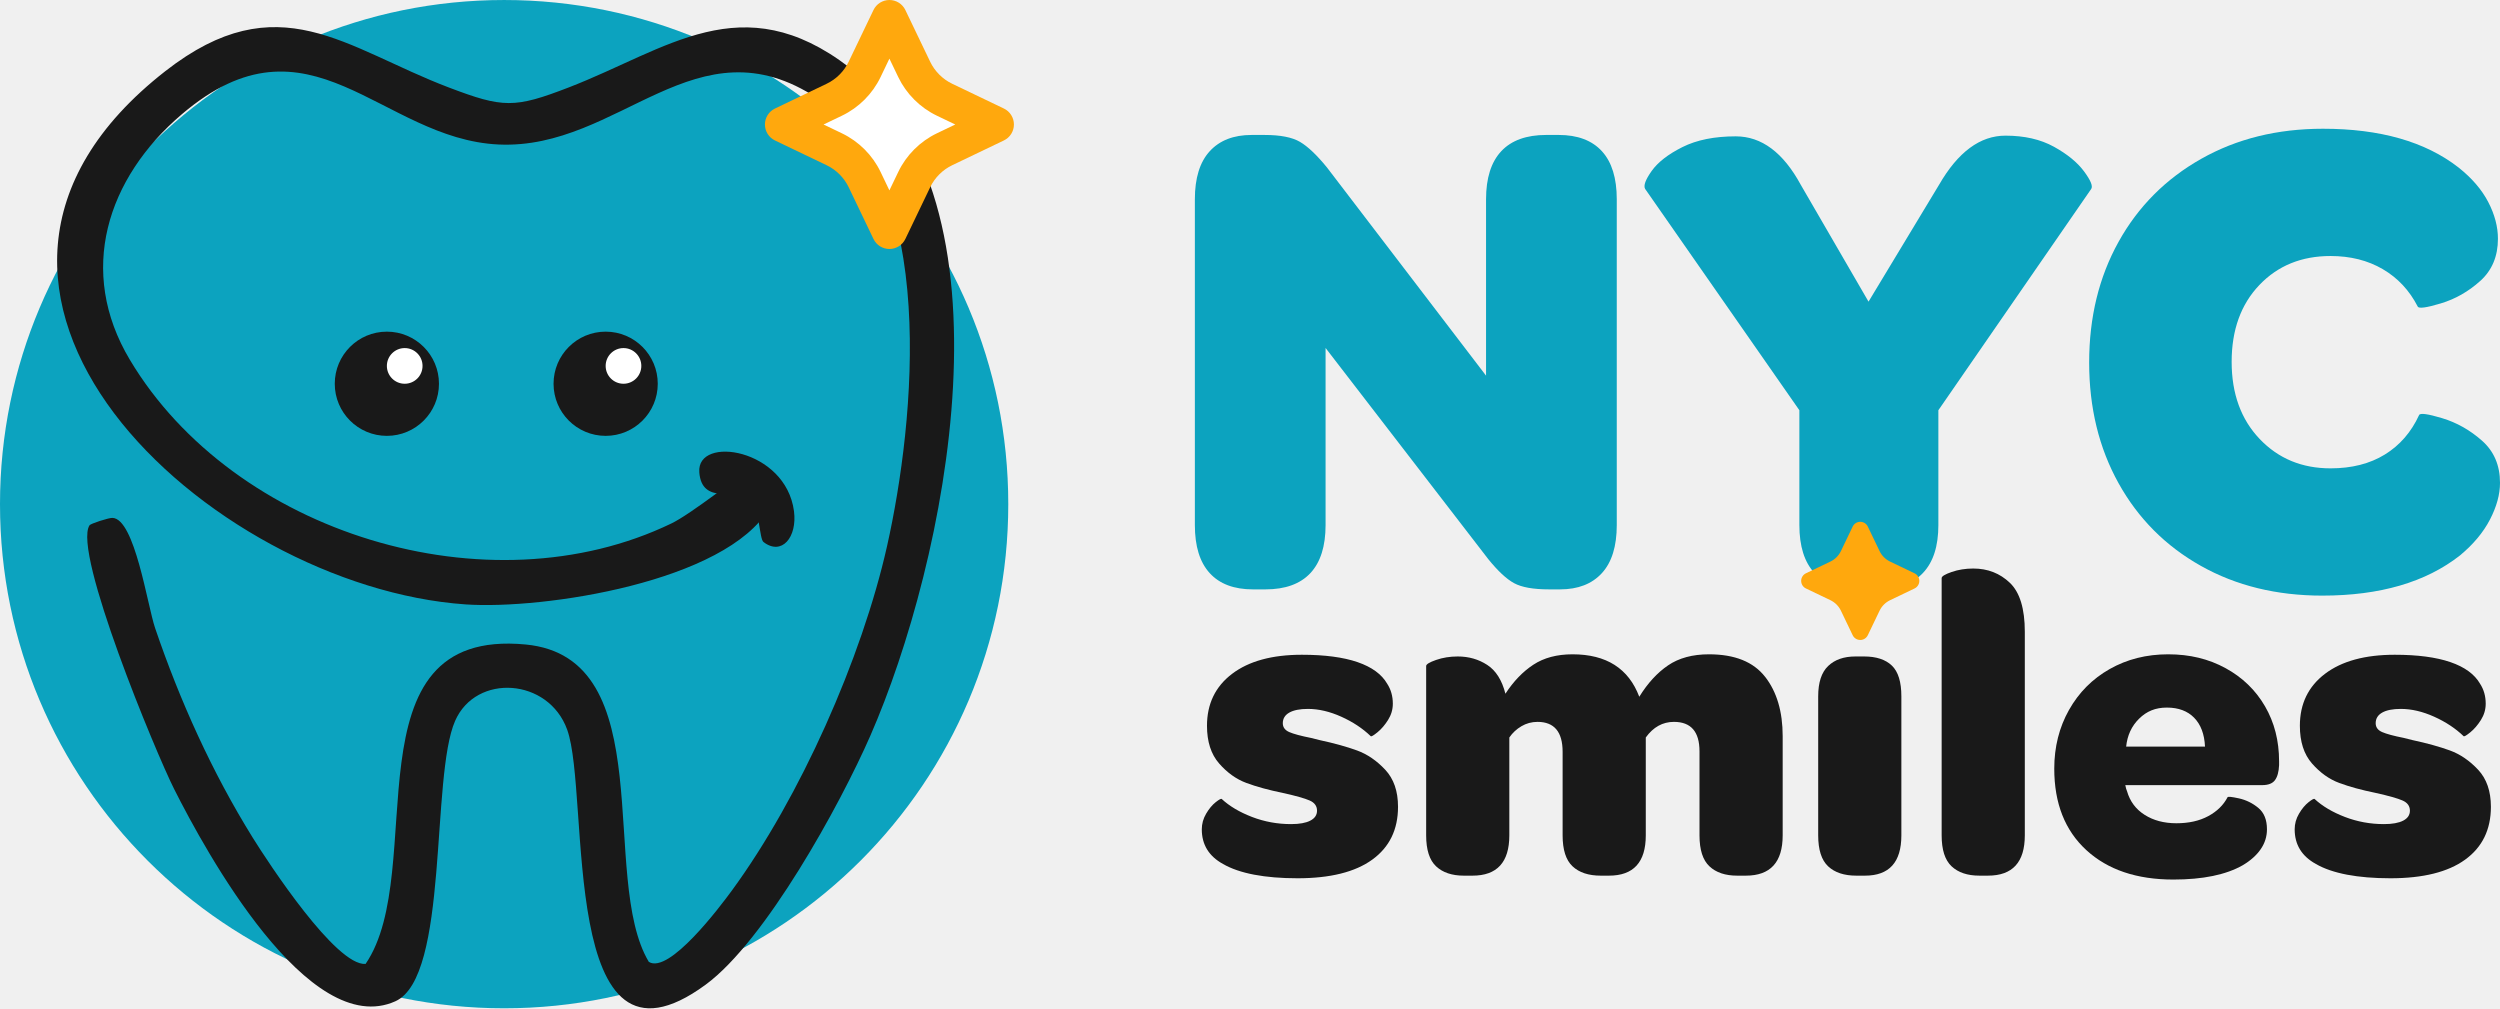
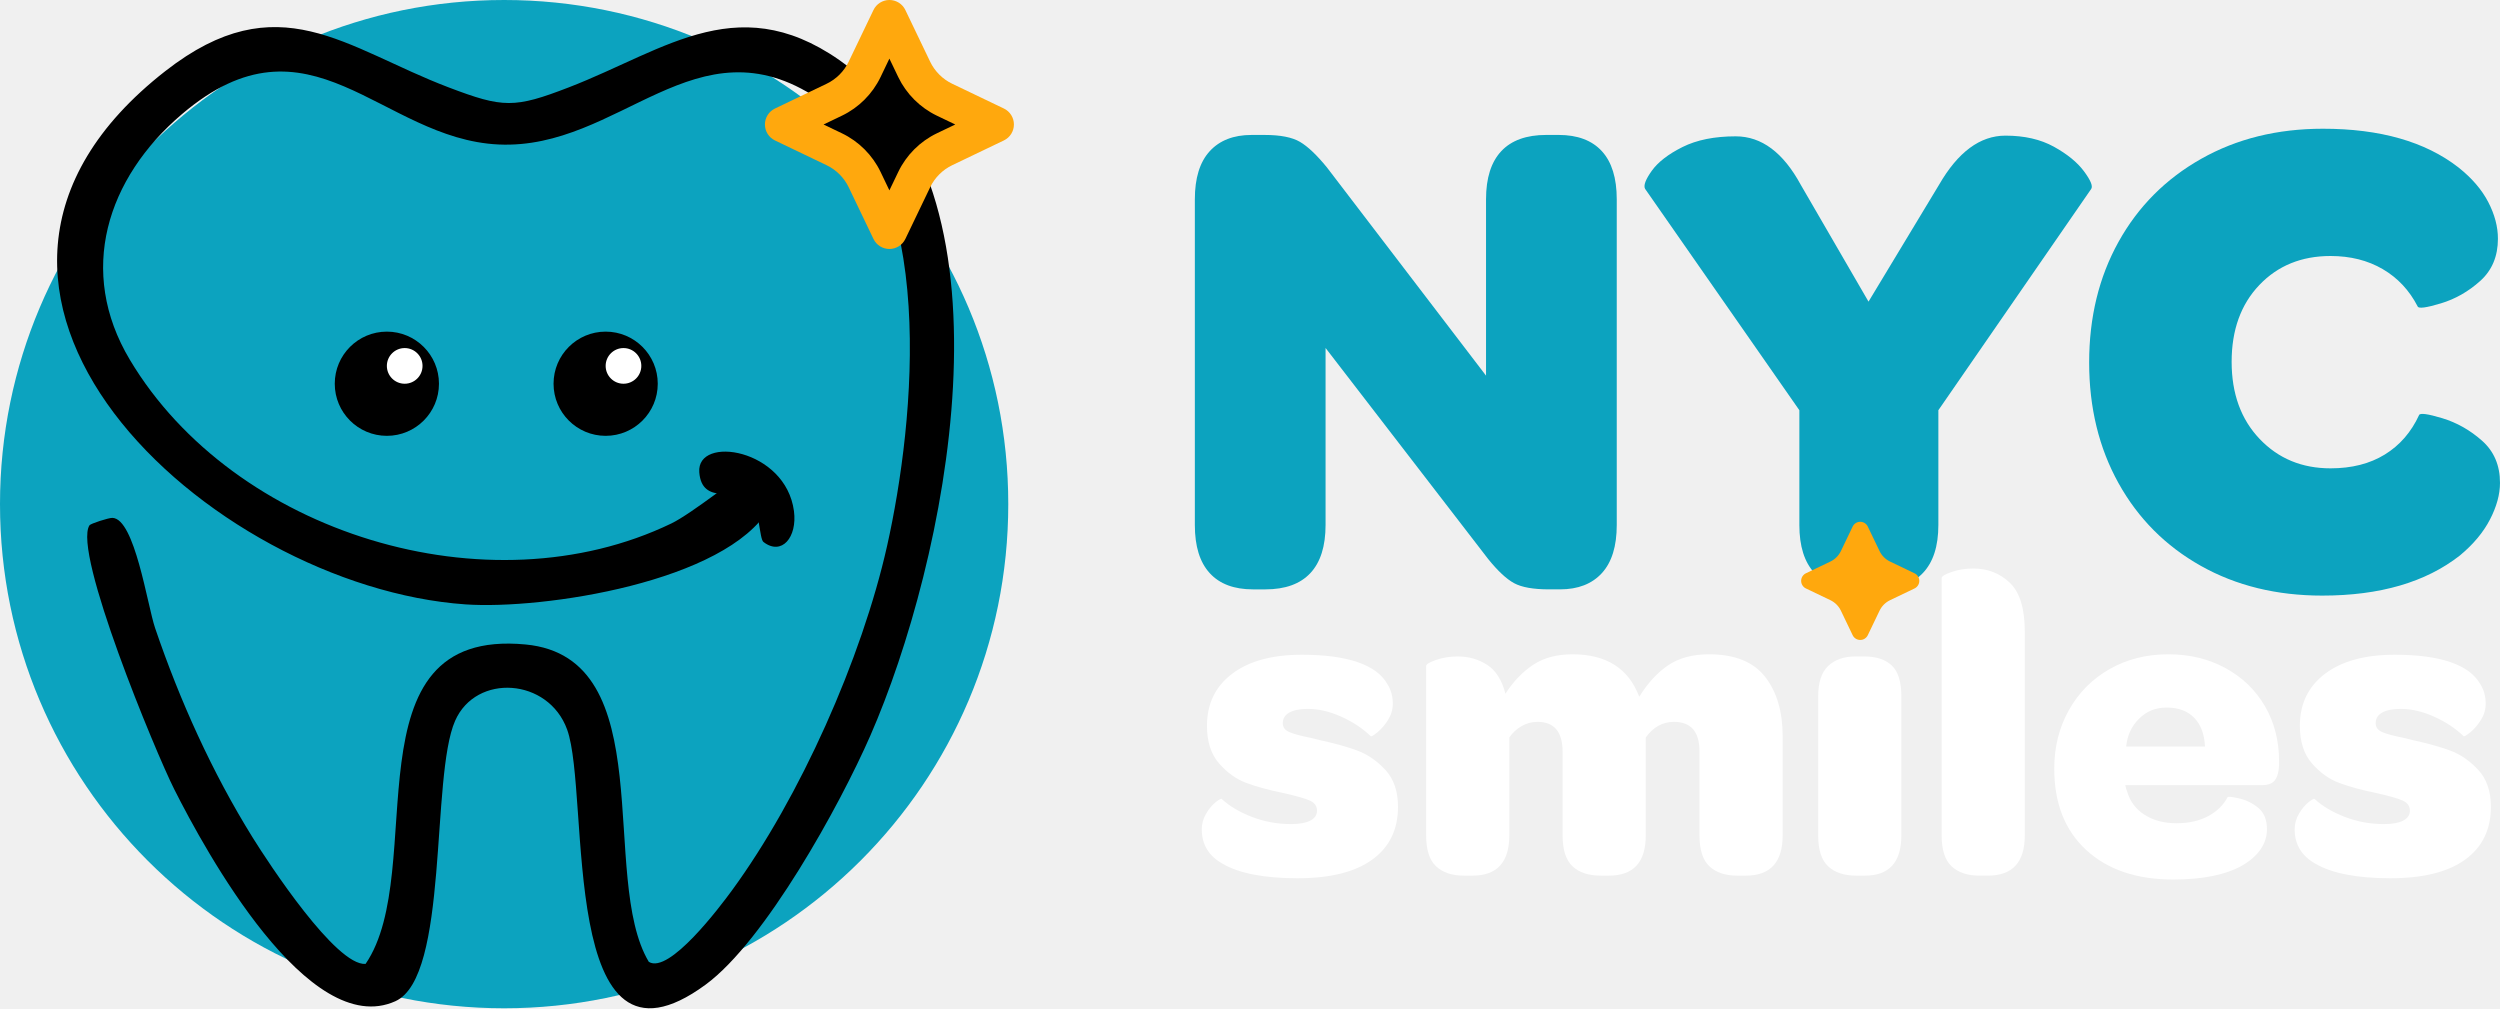
- <svg xmlns="http://www.w3.org/2000/svg" id="Layer_2" data-name="Layer 2" viewBox="0 0 2203.81 888.86">
+ <svg xmlns="http://www.w3.org/2000/svg" id="Layer_2" data-name="Layer 2" viewBox="0 0 2203.82 888.82">
  <defs>
    <style>
      .cls-1 {
        fill: #ffa80d;
      }

      .cls-2 {
        fill: #fff;
      }

      .cls-3 {
        fill: #0ca3bf;
      }
- 
-       .cls-4 {
-         fill: #191919;
-       }
    </style>
  </defs>
  <g id="Camada_1" data-name="Camada 1">
    <g>
-       <circle class="cls-3" cx="444.41" cy="444.42" r="444.41" />
+       <circle class="cls-3" cx="444.41" cy="444.41" r="444.41" />
      <g>
        <g>
-           <path class="cls-4" d="M78.87,463.08c.96-1.48,16.8-6.63,20.18-6.55,19.75.45,30.86,77.1,37.67,97.11,21.81,64.05,50.24,127.09,85.93,184.57,14.33,23.07,73.59,113.43,99.62,111.51,56.56-82.51-19.38-296.83,141.03-281.59,120.59,11.46,64.33,205.87,108.65,279.78,17.87,11.16,62.91-48.82,73.1-62.72,60.1-82.02,114.76-204.94,136.97-304.05,24.43-109.03,46.34-322.75-60.98-394.19-107.3-71.43-174.59,45.39-281.52,40.43-103.8-4.82-166.32-122.8-279.12-26.77-66.34,56.48-92.52,138.57-45.92,216.57,91.44,153.09,315.88,222.11,477.34,144.28,18.27-8.81,61.5-43.76,66.69-45.27,23.99-6.98,31.77,11.14,19.7,31.73-38.17,65.11-199.3,89.6-267.76,84.88C184.76,517.23-101.85,255.86,145.9,62.59c99.5-77.62,158.42-20.17,249.79,14.54,47.86,18.19,57.81,18.42,105.73-.08,86.76-33.51,152.77-90.26,247.22-17.68,152.51,117.18,85.18,437.05,18.56,589.24-26.71,61.02-92.6,180.82-145.16,219.41-130.67,95.95-101.3-167.39-122.06-224.82-16.49-45.63-80.32-49.79-98.77-7.77-21.71,49.44-5.16,225.78-52.65,247.2-76.43,34.48-167.49-132.34-195.02-187-16.25-32.27-89.68-209.23-74.64-232.53l-.03-.02Z" />
-           <path class="cls-4" d="M673.05,477.81c-3.78-2.91-3.18-29.06-11.9-37.13-11.81-10.93-42.46,5.12-44.7-24.35-2.51-32.93,76.18-20.96,83.46,34.21,3.05,23.16-10.89,39.58-26.85,27.27h-.01Z" />
+           <path d="M78.87,463.07c.96-1.48,16.8-6.63,20.18-6.55,19.75.45,30.86,77.1,37.67,97.11,21.81,64.05,50.24,127.09,85.93,184.57,14.33,23.07,73.59,113.43,99.62,111.51,56.56-82.51-19.38-296.83,141.03-281.59,120.59,11.46,64.33,205.87,108.65,279.78,17.87,11.16,62.91-48.82,73.1-62.72,60.1-82.02,114.76-204.94,136.97-304.05,24.43-109.03,46.34-322.75-60.98-394.19-107.3-71.43-174.59,45.39-281.52,40.43-103.8-4.82-166.32-122.8-279.12-26.77-66.34,56.48-92.52,138.57-45.92,216.57,91.44,153.09,315.88,222.11,477.34,144.28,18.27-8.81,61.5-43.76,66.69-45.27,23.99-6.98,31.77,11.14,19.7,31.73-38.17,65.11-199.3,89.6-267.76,84.88C184.74,517.19-101.88,255.83,145.88,62.56c99.5-77.62,158.42-20.17,249.79,14.54,47.86,18.19,57.81,18.42,105.73-.08,86.76-33.51,152.77-90.26,247.22-17.68,152.51,117.18,85.18,437.05,18.56,589.24-26.71,61.02-92.6,180.82-145.16,219.41-130.67,95.95-101.3-167.39-122.06-224.82-16.49-45.63-80.32-49.79-98.77-7.77-21.71,49.44-5.16,225.78-52.65,247.2-76.43,34.48-167.49-132.34-195.02-187-16.25-32.27-89.68-209.23-74.64-232.53Z" />
+           <path d="M673.04,477.8c-3.78-2.91-3.18-29.06-11.9-37.13-11.81-10.93-42.46,5.12-44.7-24.35-2.51-32.93,76.18-20.96,83.46,34.21,3.05,23.16-10.89,39.58-26.85,27.27Z" />
        </g>
-         <circle class="cls-4" cx="533.9" cy="338.29" r="45.93" />
-         <circle class="cls-2" cx="549.62" cy="322.56" r="15.72" />
-         <circle class="cls-4" cx="341.03" cy="338.29" r="45.93" />
-         <circle class="cls-2" cx="356.76" cy="322.56" r="15.72" />
+         <circle cx="533.9" cy="338.27" r="45.93" />
+         <circle class="cls-2" cx="549.62" cy="322.55" r="15.72" />
+         <circle cx="341.03" cy="338.27" r="45.93" />
+         <circle class="cls-2" cx="356.75" cy="322.55" r="15.72" />
        <g>
-           <path class="cls-2" d="M784.05,15.62l21.83,45.53c5.62,11.71,15.06,21.16,26.78,26.78l45.53,21.83-45.53,21.83c-11.71,5.62-21.16,15.06-26.78,26.78l-21.83,45.53-21.83-45.53c-5.62-11.71-15.06-21.16-26.78-26.78l-45.53-21.83,45.53-21.83c11.71-5.62,21.16-15.06,26.78-26.78l21.83-45.53h0Z" />
-           <path class="cls-1" d="M784.04,219.49h0c-6,0-11.47-3.44-14.06-8.86l-21.83-45.53c-4.07-8.48-10.97-15.39-19.46-19.45l-45.54-21.83c-5.41-2.6-8.85-8.07-8.85-14.07s3.44-11.47,8.85-14.07l45.54-21.83c8.49-4.07,15.39-10.98,19.44-19.45l21.85-45.54c2.59-5.42,8.06-8.86,14.06-8.86s11.47,3.44,14.06,8.85l21.85,45.54c4.07,8.48,10.97,15.39,19.46,19.46l45.54,21.82c5.41,2.6,8.85,8.07,8.85,14.07s-3.44,11.47-8.85,14.07l-45.54,21.83c-8.49,4.06-15.39,10.97-19.44,19.44l-21.86,45.55c-2.59,5.41-8.06,8.85-14.06,8.85h-.01ZM725.99,109.76l16.19,7.76c14.87,7.13,26.98,19.24,34.1,34.11l7.75,16.19,7.79-16.21c7.1-14.85,19.21-26.97,34.08-34.1l16.19-7.76-16.19-7.76c-14.87-7.14-26.98-19.25-34.1-34.1l-7.77-16.2-7.77,16.2c-7.1,14.85-19.21,26.97-34.08,34.1l-16.19,7.77h0Z" />
+           <path d="M784.04,15.6l21.83,45.53c5.62,11.71,15.06,21.16,26.78,26.78l45.53,21.83-45.53,21.83c-11.71,5.62-21.16,15.06-26.78,26.78l-21.83,45.53-21.83-45.53c-5.62-11.71-15.06-21.16-26.78-26.78l-45.53-21.83,45.53-21.83c11.71-5.62,21.16-15.06,26.78-26.78l21.83-45.53Z" />
+           <path class="cls-1" d="M784.04,219.48h0c-6,0-11.47-3.44-14.06-8.86l-21.83-45.53c-4.07-8.48-10.97-15.39-19.46-19.45l-45.54-21.83c-5.41-2.6-8.85-8.07-8.85-14.07s3.44-11.47,8.85-14.07l45.54-21.83c8.49-4.07,15.39-10.98,19.44-19.45l21.85-45.54c2.59-5.42,8.06-8.86,14.06-8.86s11.47,3.44,14.06,8.85l21.85,45.54c4.07,8.48,10.97,15.39,19.46,19.46l45.54,21.82c5.41,2.6,8.85,8.07,8.85,14.07s-3.44,11.47-8.85,14.07l-45.54,21.83c-8.49,4.06-15.39,10.97-19.44,19.44l-21.86,45.55c-2.59,5.41-8.06,8.85-14.06,8.85ZM725.99,109.75l16.19,7.76c14.87,7.13,26.98,19.24,34.1,34.11l7.75,16.19,7.79-16.21c7.1-14.85,19.21-26.97,34.08-34.1l16.19-7.76-16.19-7.76c-14.87-7.14-26.98-19.25-34.1-34.1l-7.77-16.2-7.77,16.2c-7.1,14.85-19.21,26.97-34.08,34.1l-16.19,7.77Z" />
        </g>
      </g>
    </g>
    <g>
      <g>
-         <path class="cls-3" d="M1066.41,505.23c-8.75-9.55-13.11-23.67-13.11-42.38V175.68c0-18.69,4.36-32.82,13.11-42.38,8.74-9.55,21.04-14.33,36.89-14.33h11.58c13.81,0,24.18,2.04,31.1,6.1,6.91,4.07,14.83,11.58,23.78,22.56l140.23,183.52v-155.48c0-18.69,4.47-32.82,13.41-42.38,8.94-9.55,22.15-14.33,39.63-14.33h10.97c16.66,0,29.36,4.78,38.11,14.33,8.74,9.56,13.11,23.68,13.11,42.38v287.17c0,18.7-4.37,32.83-13.11,42.38-8.75,9.55-21.04,14.33-36.89,14.33h-9.76c-13.82,0-24.08-1.83-30.79-5.49s-14.33-10.77-22.86-21.34l-143.28-185.96v156.09c0,18.7-4.48,32.83-13.41,42.38-8.95,9.55-22.16,14.33-39.63,14.33h-10.97c-16.67,0-29.37-4.77-38.11-14.33h0Z" />
-         <path class="cls-3" d="M1599.6,505.23c-8.95-9.55-13.41-23.67-13.41-42.38v-101.21l-135.97-195.11c-1.62-2.84.3-8.13,5.79-15.85s14.53-14.73,27.13-21.04c12.59-6.3,28.25-9.45,46.95-9.45,22.76,0,41.86,14.23,57.31,42.68l59.75,103.04,62.19-103.04c16.66-28.86,36.17-43.29,58.53-43.29,16.66,0,30.89,3.26,42.68,9.76,11.78,6.51,20.62,13.72,26.52,21.64,5.89,7.93,8.02,13.11,6.4,15.55l-134.75,195.11v101.21c0,18.7-4.57,32.83-13.72,42.38s-22.46,14.33-39.94,14.33h-17.07c-16.67,0-29.48-4.77-38.41-14.33h.02Z" />
-         <path class="cls-3" d="M1867.56,213.18c17.27-31.1,41.56-55.48,72.86-73.17,31.29-17.68,67.07-26.52,107.31-26.52,50.4,0,90.24,11.38,119.5,34.14,11.79,9.36,20.52,19.51,26.22,30.49,5.69,10.97,8.54,21.75,8.54,32.31,0,15.45-5.18,27.85-15.55,37.19-10.37,9.35-21.95,15.96-34.75,19.82-12.8,3.87-19.62,4.78-20.43,2.74-7.32-14.22-17.59-25.2-30.79-32.92-13.21-7.72-28.56-11.58-46.03-11.58-25.61,0-46.55,8.54-62.8,25.61-16.26,17.07-24.39,39.63-24.39,67.68s8.23,50.71,24.69,67.98c16.46,17.28,37.29,25.91,62.5,25.91,18.69,0,34.65-4.06,47.86-12.19,13.2-8.13,23.26-19.71,30.18-34.75.81-2.03,7.62-1.11,20.42,2.74,12.8,3.87,24.48,10.47,35.06,19.82,10.57,9.36,15.85,21.75,15.85,37.19,0,10.17-2.95,20.94-8.84,32.31-5.9,11.38-14.74,21.95-26.52,31.71-30.09,23.58-70.53,35.36-121.33,35.36-40.24,0-75.91-8.74-107-26.22-31.1-17.47-55.28-41.76-72.56-72.86-17.28-31.1-25.91-66.55-25.91-106.4s8.63-75.3,25.91-106.39h0Z" />
+         <path class="cls-3" d="M1066.4,505.22c-8.75-9.55-13.11-23.67-13.11-42.38V175.67c0-18.69,4.36-32.82,13.11-42.38,8.74-9.55,21.04-14.33,36.89-14.33h11.58c13.81,0,24.18,2.04,31.1,6.1,6.91,4.07,14.83,11.58,23.78,22.56l140.23,183.52v-155.48c0-18.69,4.47-32.82,13.41-42.38,8.94-9.55,22.15-14.33,39.63-14.33h10.97c16.66,0,29.36,4.78,38.11,14.33,8.74,9.56,13.11,23.68,13.11,42.38v287.17c0,18.7-4.37,32.83-13.11,42.38-8.75,9.55-21.04,14.33-36.89,14.33h-9.76c-13.82,0-24.08-1.83-30.79-5.49s-14.33-10.77-22.86-21.34l-143.28-185.96v156.09c0,18.7-4.48,32.83-13.41,42.38-8.95,9.55-22.16,14.33-39.63,14.33h-10.97c-16.67,0-29.37-4.77-38.11-14.33Z" />
+         <path class="cls-3" d="M1599.6,505.22c-8.95-9.55-13.41-23.67-13.41-42.38v-101.21l-135.97-195.11c-1.62-2.84.3-8.13,5.79-15.85,5.49-7.72,14.53-14.73,27.13-21.04,12.59-6.3,28.25-9.45,46.95-9.45,22.76,0,41.86,14.23,57.31,42.68l59.75,103.04,62.19-103.04c16.66-28.86,36.17-43.29,58.53-43.29,16.66,0,30.89,3.26,42.68,9.76,11.78,6.51,20.62,13.72,26.52,21.64,5.89,7.93,8.02,13.11,6.4,15.55l-134.75,195.11v101.21c0,18.7-4.57,32.83-13.72,42.38-9.15,9.55-22.46,14.33-39.94,14.33h-17.07c-16.67,0-29.48-4.77-38.41-14.33Z" />
+         <path class="cls-3" d="M1867.56,213.17c17.27-31.1,41.56-55.48,72.86-73.17,31.29-17.68,67.07-26.52,107.31-26.52,50.4,0,90.24,11.38,119.5,34.14,11.79,9.36,20.52,19.51,26.22,30.49,5.69,10.97,8.54,21.75,8.54,32.31,0,15.45-5.18,27.85-15.55,37.19-10.37,9.35-21.95,15.96-34.75,19.82-12.8,3.87-19.62,4.78-20.43,2.74-7.32-14.22-17.59-25.2-30.79-32.92-13.21-7.72-28.56-11.58-46.03-11.58-25.61,0-46.55,8.54-62.8,25.61-16.26,17.07-24.39,39.63-24.39,67.68s8.23,50.71,24.69,67.98c16.46,17.28,37.29,25.91,62.5,25.91,18.69,0,34.65-4.06,47.86-12.19,13.2-8.13,23.26-19.71,30.18-34.75.81-2.03,7.62-1.11,20.42,2.74,12.8,3.87,24.48,10.47,35.06,19.82,10.57,9.36,15.85,21.75,15.85,37.19,0,10.17-2.95,20.94-8.84,32.31-5.9,11.38-14.74,21.95-26.52,31.71-30.09,23.58-70.53,35.36-121.33,35.36-40.24,0-75.91-8.74-107-26.22-31.1-17.47-55.28-41.76-72.56-72.86-17.28-31.1-25.91-66.55-25.91-106.4s8.63-75.3,25.91-106.39Z" />
      </g>
      <g>
-         <path class="cls-4" d="M1059.41,731.05c0-4.83,1.27-9.42,3.82-13.75,2.54-4.33,5.35-7.7,8.4-10.12,3.06-2.42,4.83-3.37,5.35-2.86,6.87,6.37,15.78,11.65,26.73,15.85,10.94,4.2,22.4,6.3,34.37,6.3,7.38,0,13.04-1.01,16.99-3.06,3.94-2.03,5.92-4.96,5.92-8.78,0-4.07-2.17-7.07-6.49-8.97-4.33-1.91-12.22-4.13-23.68-6.68-12.48-2.54-23.17-5.47-32.08-8.78-8.91-3.3-16.93-9.03-24.06-17.18-7.13-8.14-10.69-19.22-10.69-33.22,0-19.34,7.38-34.62,22.15-45.82,14.76-11.2,35.26-16.8,61.48-16.8,20.11,0,36.47,2.17,49.07,6.49,12.6,4.33,21.32,10.69,26.16,19.09,3.31,5.1,4.96,10.95,4.96,17.57,0,5.1-1.4,9.87-4.2,14.32-2.8,4.46-5.92,8.09-9.35,10.88-3.44,2.8-5.41,3.95-5.92,3.44-7.13-6.87-15.79-12.6-25.97-17.18-10.18-4.58-19.99-6.87-29.4-6.87-7.13,0-12.6,1.09-16.42,3.25-3.82,2.16-5.73,5.29-5.73,9.35,0,3.57,1.91,6.18,5.73,7.83,3.82,1.66,10.18,3.38,19.09,5.15l7.64,1.91c12.98,2.8,23.99,5.86,33.03,9.16,9.03,3.31,17.31,8.97,24.82,16.99,7.51,8.02,11.26,18.9,11.26,32.65,0,20.11-7.58,35.64-22.72,46.59-15.15,10.95-37.11,16.42-65.87,16.42s-51.17-4.2-65.68-12.6c-12.48-6.87-18.71-17.05-18.71-30.55v-.02Z" />
-         <path class="cls-4" d="M1556.01,596.64c10.31,13.24,15.46,30.68,15.46,52.31v87.45c0,23.68-10.82,35.51-32.46,35.51h-7.64c-10.44,0-18.59-2.73-24.44-8.21-5.86-5.47-8.78-14.57-8.78-27.3v-74.08c0-17.31-7.51-25.97-22.53-25.97-9.93,0-18.2,4.58-24.82,13.75v86.3c0,23.68-10.82,35.51-32.46,35.51h-7.26c-10.69,0-18.97-2.73-24.82-8.21-5.86-5.47-8.78-14.57-8.78-27.3v-73.7c0-17.56-7.39-26.35-22.15-26.35-5.1,0-9.8,1.28-14.13,3.82-4.33,2.55-7.89,5.86-10.69,9.93v86.3c0,23.68-10.82,35.51-32.46,35.51h-7.64c-10.44,0-18.58-2.73-24.44-8.21-5.86-5.47-8.78-14.57-8.78-27.3v-149.31c0-1.53,2.92-3.3,8.78-5.34,5.85-2.04,12.22-3.06,19.09-3.06,9.67,0,18.33,2.48,25.97,7.45,7.64,4.96,12.98,13.43,16.04,25.39,7.12-10.94,15.33-19.48,24.63-25.58,9.29-6.11,20.81-9.16,34.56-9.16,29.78,0,49.38,12.48,58.81,37.42,7.38-11.96,15.85-21.19,25.39-27.68,9.55-6.49,21.57-9.74,36.08-9.74,22.65,0,39.14,6.62,49.45,19.86h.02Z" />
-         <path class="cls-4" d="M1602.78,613.82c0-12.22,2.92-21.13,8.78-26.73,5.85-5.6,13.87-8.4,24.06-8.4h7.64c10.69,0,18.84,2.67,24.44,8.02,5.6,5.35,8.4,14.39,8.4,27.11v122.58c0,23.68-10.69,35.51-32.08,35.51h-7.64c-10.69,0-18.97-2.73-24.82-8.21-5.86-5.47-8.78-14.57-8.78-27.3v-122.58h0Z" />
-         <path class="cls-4" d="M1720.39,763.7c-5.86-5.47-8.78-14.57-8.78-27.3v-226.82c0-1.53,2.92-3.31,8.78-5.35,5.85-2.03,12.22-3.06,19.09-3.06,12.73,0,23.48,4.2,32.27,12.6,8.78,8.4,13.17,22.79,13.17,43.15v179.47c0,23.68-10.82,35.51-32.46,35.51h-7.64c-10.44,0-18.59-2.73-24.44-8.21h0Z" />
-         <path class="cls-4" d="M1823.87,625.85c8.65-15.4,20.62-27.43,35.89-36.08,15.27-8.65,32.46-12.98,51.55-12.98s35.7,4.08,50.6,12.22c14.89,8.15,26.47,19.35,34.75,33.6,8.27,14.26,12.41,30.42,12.41,48.5v3.44c-.26,5.86-1.47,10.25-3.63,13.17-2.17,2.93-5.92,4.39-11.27,4.39h-120.67c.51,2.55,1.01,4.33,1.53,5.35,2.54,8.91,7.7,15.85,15.47,20.81,7.76,4.96,17.12,7.45,28.07,7.45s20.3-2.1,28.07-6.3c7.76-4.2,13.42-9.74,16.99-16.61.25-.76,3.56-.44,9.93.95,6.36,1.4,12.09,4.2,17.18,8.4,5.09,4.2,7.64,10.5,7.64,18.9,0,6.37-1.85,12.22-5.54,17.56-3.69,5.35-8.97,10.06-15.85,14.13-14.77,8.4-35.13,12.6-61.1,12.6-32.33,0-57.92-8.65-76.75-25.97-18.84-17.31-28.26-41.24-28.26-71.79,0-19.09,4.33-36.34,12.98-51.74h.01ZM1934.22,632.72c-5.86-5.98-13.88-8.97-24.06-8.97s-17.82,3.25-24.44,9.74c-6.62,6.49-10.44,14.7-11.46,24.63h69.5c-.51-10.94-3.69-19.41-9.55-25.39h.01Z" />
-         <path class="cls-4" d="M2022.81,731.05c0-4.83,1.27-9.42,3.82-13.75,2.54-4.33,5.35-7.7,8.4-10.12,3.06-2.42,4.83-3.37,5.35-2.86,6.87,6.37,15.78,11.65,26.73,15.85,10.94,4.2,22.4,6.3,34.37,6.3,7.38,0,13.04-1.01,16.99-3.06,3.94-2.03,5.92-4.96,5.92-8.78,0-4.07-2.17-7.07-6.49-8.97-4.33-1.91-12.22-4.13-23.68-6.68-12.48-2.54-23.17-5.47-32.08-8.78-8.91-3.3-16.93-9.03-24.06-17.18-7.13-8.14-10.69-19.22-10.69-33.22,0-19.34,7.38-34.62,22.15-45.82,14.76-11.2,35.26-16.8,61.48-16.8,20.11,0,36.47,2.17,49.07,6.49,12.6,4.33,21.32,10.69,26.16,19.09,3.31,5.1,4.96,10.95,4.96,17.57,0,5.1-1.4,9.87-4.2,14.32-2.8,4.46-5.92,8.09-9.35,10.88-3.44,2.8-5.41,3.95-5.92,3.44-7.13-6.87-15.79-12.6-25.97-17.18s-19.99-6.87-29.4-6.87c-7.13,0-12.6,1.09-16.42,3.25-3.82,2.16-5.73,5.29-5.73,9.35,0,3.57,1.91,6.18,5.73,7.83,3.82,1.66,10.18,3.38,19.09,5.15l7.64,1.91c12.98,2.8,23.99,5.86,33.03,9.16,9.03,3.31,17.31,8.97,24.82,16.99s11.26,18.9,11.26,32.65c0,20.11-7.58,35.64-22.72,46.59-15.15,10.95-37.11,16.42-65.87,16.42s-51.17-4.2-65.68-12.6c-12.48-6.87-18.71-17.05-18.71-30.55v-.02Z" />
+         <path class="cls-2" d="M1059.4,731.04c0-4.83,1.27-9.42,3.82-13.75,2.54-4.33,5.35-7.7,8.4-10.12,3.06-2.42,4.83-3.37,5.35-2.86,6.87,6.37,15.78,11.65,26.73,15.85,10.94,4.2,22.4,6.3,34.37,6.3,7.38,0,13.04-1.01,16.99-3.06,3.94-2.03,5.92-4.96,5.92-8.78,0-4.07-2.17-7.07-6.49-8.97-4.33-1.91-12.22-4.13-23.68-6.68-12.48-2.54-23.17-5.47-32.08-8.78-8.91-3.3-16.93-9.03-24.06-17.18-7.13-8.14-10.69-19.22-10.69-33.22,0-19.34,7.38-34.62,22.15-45.82,14.76-11.2,35.26-16.8,61.48-16.8,20.11,0,36.47,2.17,49.07,6.49,12.6,4.33,21.32,10.69,26.16,19.09,3.31,5.1,4.96,10.95,4.96,17.57,0,5.1-1.4,9.87-4.2,14.32-2.8,4.46-5.92,8.09-9.35,10.88-3.44,2.8-5.41,3.95-5.92,3.44-7.13-6.87-15.79-12.6-25.97-17.18-10.18-4.58-19.99-6.87-29.4-6.87-7.13,0-12.6,1.09-16.42,3.25-3.82,2.16-5.73,5.29-5.73,9.35,0,3.57,1.91,6.18,5.73,7.83,3.82,1.66,10.18,3.38,19.09,5.15l7.64,1.91c12.98,2.8,23.99,5.86,33.03,9.16,9.03,3.31,17.31,8.97,24.82,16.99,7.51,8.02,11.26,18.9,11.26,32.65,0,20.11-7.58,35.64-22.72,46.59-15.15,10.95-37.11,16.42-65.87,16.42s-51.17-4.2-65.68-12.6c-12.48-6.87-18.71-17.05-18.71-30.55Z" />
+         <path class="cls-2" d="M1556,596.63c10.31,13.24,15.46,30.68,15.46,52.31v87.45c0,23.68-10.82,35.51-32.46,35.51h-7.64c-10.44,0-18.59-2.73-24.44-8.21-5.86-5.47-8.78-14.57-8.78-27.3v-74.08c0-17.31-7.51-25.97-22.53-25.97-9.93,0-18.2,4.58-24.82,13.75v86.3c0,23.68-10.82,35.51-32.46,35.51h-7.26c-10.69,0-18.97-2.73-24.82-8.21-5.86-5.47-8.78-14.57-8.78-27.3v-73.7c0-17.56-7.39-26.35-22.15-26.35-5.1,0-9.8,1.28-14.13,3.82-4.33,2.55-7.89,5.86-10.69,9.93v86.3c0,23.68-10.82,35.51-32.46,35.51h-7.64c-10.44,0-18.58-2.73-24.44-8.21-5.86-5.47-8.78-14.57-8.78-27.3v-149.31c0-1.53,2.92-3.3,8.78-5.34,5.85-2.04,12.22-3.06,19.09-3.06,9.67,0,18.33,2.48,25.97,7.45,7.64,4.96,12.98,13.43,16.04,25.39,7.12-10.94,15.33-19.48,24.63-25.58,9.29-6.11,20.81-9.16,34.56-9.16,29.78,0,49.38,12.48,58.81,37.42,7.38-11.96,15.85-21.19,25.39-27.68,9.55-6.49,21.57-9.74,36.08-9.74,22.65,0,39.14,6.62,49.45,19.86Z" />
+         <path class="cls-2" d="M1602.78,613.81c0-12.22,2.92-21.13,8.78-26.73,5.85-5.6,13.87-8.4,24.06-8.4h7.64c10.69,0,18.84,2.67,24.44,8.02,5.6,5.35,8.4,14.39,8.4,27.11v122.58c0,23.68-10.69,35.51-32.08,35.51h-7.64c-10.69,0-18.97-2.73-24.82-8.21-5.86-5.47-8.78-14.57-8.78-27.3v-122.58Z" />
+         <path class="cls-2" d="M1720.39,763.69c-5.86-5.47-8.78-14.57-8.78-27.3v-226.82c0-1.53,2.92-3.31,8.78-5.35,5.85-2.03,12.22-3.06,19.09-3.06,12.73,0,23.48,4.2,32.27,12.6,8.78,8.4,13.17,22.79,13.17,43.15v179.47c0,23.68-10.82,35.51-32.46,35.51h-7.64c-10.44,0-18.59-2.73-24.44-8.21Z" />
+         <path class="cls-2" d="M1823.87,625.84c8.65-15.4,20.62-27.43,35.89-36.08,15.27-8.65,32.46-12.98,51.55-12.98s35.7,4.08,50.6,12.22c14.89,8.15,26.47,19.35,34.75,33.6,8.27,14.26,12.41,30.42,12.41,48.5v3.44c-.26,5.86-1.47,10.25-3.63,13.17-2.17,2.93-5.92,4.39-11.27,4.39h-120.67c.51,2.55,1.01,4.33,1.53,5.35,2.54,8.91,7.7,15.85,15.47,20.81,7.76,4.96,17.12,7.45,28.07,7.45s20.3-2.1,28.07-6.3c7.76-4.2,13.42-9.74,16.99-16.61.25-.76,3.56-.44,9.93.95,6.36,1.4,12.09,4.2,17.18,8.4,5.09,4.2,7.64,10.5,7.64,18.9,0,6.37-1.85,12.22-5.54,17.56-3.69,5.35-8.97,10.06-15.85,14.13-14.77,8.4-35.13,12.6-61.1,12.6-32.33,0-57.92-8.65-76.75-25.97-18.84-17.31-28.26-41.24-28.26-71.79,0-19.09,4.33-36.34,12.98-51.74ZM1934.22,632.71c-5.86-5.98-13.88-8.97-24.06-8.97s-17.82,3.25-24.44,9.74c-6.62,6.49-10.44,14.7-11.46,24.63h69.5c-.51-10.94-3.69-19.41-9.55-25.39Z" />
+         <path class="cls-2" d="M2022.81,731.04c0-4.83,1.27-9.42,3.82-13.75,2.54-4.33,5.35-7.7,8.4-10.12,3.06-2.42,4.83-3.37,5.35-2.86,6.87,6.37,15.78,11.65,26.73,15.85,10.94,4.2,22.4,6.3,34.37,6.3,7.38,0,13.04-1.01,16.99-3.06,3.94-2.03,5.92-4.96,5.92-8.78,0-4.07-2.17-7.07-6.49-8.97-4.33-1.91-12.22-4.13-23.68-6.68-12.48-2.54-23.17-5.47-32.08-8.78-8.91-3.3-16.93-9.03-24.06-17.18-7.13-8.14-10.69-19.22-10.69-33.22,0-19.34,7.38-34.62,22.15-45.82,14.76-11.2,35.26-16.8,61.48-16.8,20.11,0,36.47,2.17,49.07,6.49,12.6,4.33,21.32,10.69,26.16,19.09,3.31,5.1,4.96,10.95,4.96,17.57,0,5.1-1.4,9.87-4.2,14.32-2.8,4.46-5.92,8.09-9.35,10.88-3.44,2.8-5.41,3.95-5.92,3.44-7.13-6.87-15.79-12.6-25.97-17.18-10.18-4.58-19.99-6.87-29.4-6.87-7.13,0-12.6,1.09-16.42,3.25-3.82,2.16-5.73,5.29-5.73,9.35,0,3.57,1.91,6.18,5.73,7.83,3.82,1.66,10.18,3.38,19.09,5.15l7.64,1.91c12.98,2.8,23.99,5.86,33.03,9.16,9.03,3.31,17.31,8.97,24.82,16.99,7.51,8.02,11.26,18.9,11.26,32.65,0,20.11-7.58,35.64-22.72,46.59-15.15,10.95-37.11,16.42-65.87,16.42s-51.17-4.2-65.68-12.6c-12.48-6.87-18.71-17.05-18.71-30.55Z" />
      </g>
-       <path class="cls-1" d="M1639.84,467.37l10.36,21.61c2.67,5.56,7.15,10.04,12.71,12.71l21.61,10.36-21.61,10.36c-5.56,2.67-10.04,7.15-12.71,12.71l-10.36,21.61-10.36-21.61c-2.67-5.56-7.15-10.04-12.71-12.71l-21.61-10.36,21.61-10.36c5.56-2.67,10.04-7.15,12.71-12.71l10.36-21.61Z" />
-       <path class="cls-1" d="M1639.84,564.14h0c-2.85,0-5.45-1.63-6.67-4.2l-10.36-21.61c-1.93-4.02-5.21-7.3-9.23-9.23l-21.61-10.36c-2.57-1.23-4.2-3.83-4.2-6.68s1.63-5.45,4.2-6.68l21.61-10.36c4.03-1.93,7.3-5.21,9.23-9.23l10.37-21.61c1.23-2.57,3.83-4.2,6.67-4.2s5.45,1.63,6.67,4.2l10.37,21.61c1.93,4.02,5.21,7.3,9.23,9.24l21.61,10.36c2.57,1.23,4.2,3.83,4.2,6.68s-1.63,5.45-4.2,6.68l-21.61,10.36c-4.03,1.93-7.3,5.21-9.23,9.23l-10.38,21.62c-1.23,2.57-3.83,4.2-6.67,4.2v-.02Z" />
-       <path class="cls-1" d="M1612.28,512.05l7.69,3.68c7.06,3.38,12.81,9.13,16.18,16.19l3.68,7.69,3.7-7.69c3.37-7.05,9.12-12.8,16.18-16.18l7.69-3.68-7.69-3.68c-7.06-3.39-12.81-9.14-16.18-16.19l-3.69-7.69-3.69,7.69c-3.37,7.05-9.12,12.8-16.18,16.18l-7.69,3.69h0Z" />
+       <path class="cls-1" d="M1639.84,467.36l10.36,21.61c2.67,5.56,7.15,10.04,12.71,12.71l21.61,10.36-21.61,10.36c-5.56,2.67-10.04,7.15-12.71,12.71l-10.36,21.61-10.36-21.61c-2.67-5.56-7.15-10.04-12.71-12.71l-21.61-10.36,21.61-10.36c5.56-2.67,10.04-7.15,12.71-12.71l10.36-21.61Z" />
+       <path class="cls-1" d="M1639.83,564.13h0c-2.85,0-5.45-1.63-6.67-4.2l-10.36-21.61c-1.93-4.02-5.21-7.3-9.23-9.23l-21.61-10.36c-2.57-1.23-4.2-3.83-4.2-6.68s1.63-5.45,4.2-6.68l21.61-10.36c4.03-1.93,7.3-5.21,9.23-9.23l10.37-21.61c1.23-2.57,3.83-4.2,6.67-4.2s5.45,1.63,6.67,4.2l10.37,21.61c1.93,4.02,5.21,7.3,9.23,9.24l21.61,10.36c2.57,1.23,4.2,3.83,4.2,6.68s-1.63,5.45-4.2,6.68l-21.61,10.36c-4.03,1.93-7.3,5.21-9.23,9.23l-10.38,21.62c-1.23,2.57-3.83,4.2-6.67,4.2Z" />
+       <path class="cls-1" d="M1612.28,512.04l7.69,3.68c7.06,3.38,12.81,9.13,16.18,16.19l3.68,7.69,3.7-7.69c3.37-7.05,9.12-12.8,16.18-16.18l7.69-3.68-7.69-3.68c-7.06-3.39-12.81-9.14-16.18-16.19l-3.69-7.69-3.69,7.69c-3.37,7.05-9.12,12.8-16.18,16.18l-7.69,3.69Z" />
    </g>
  </g>
</svg>
